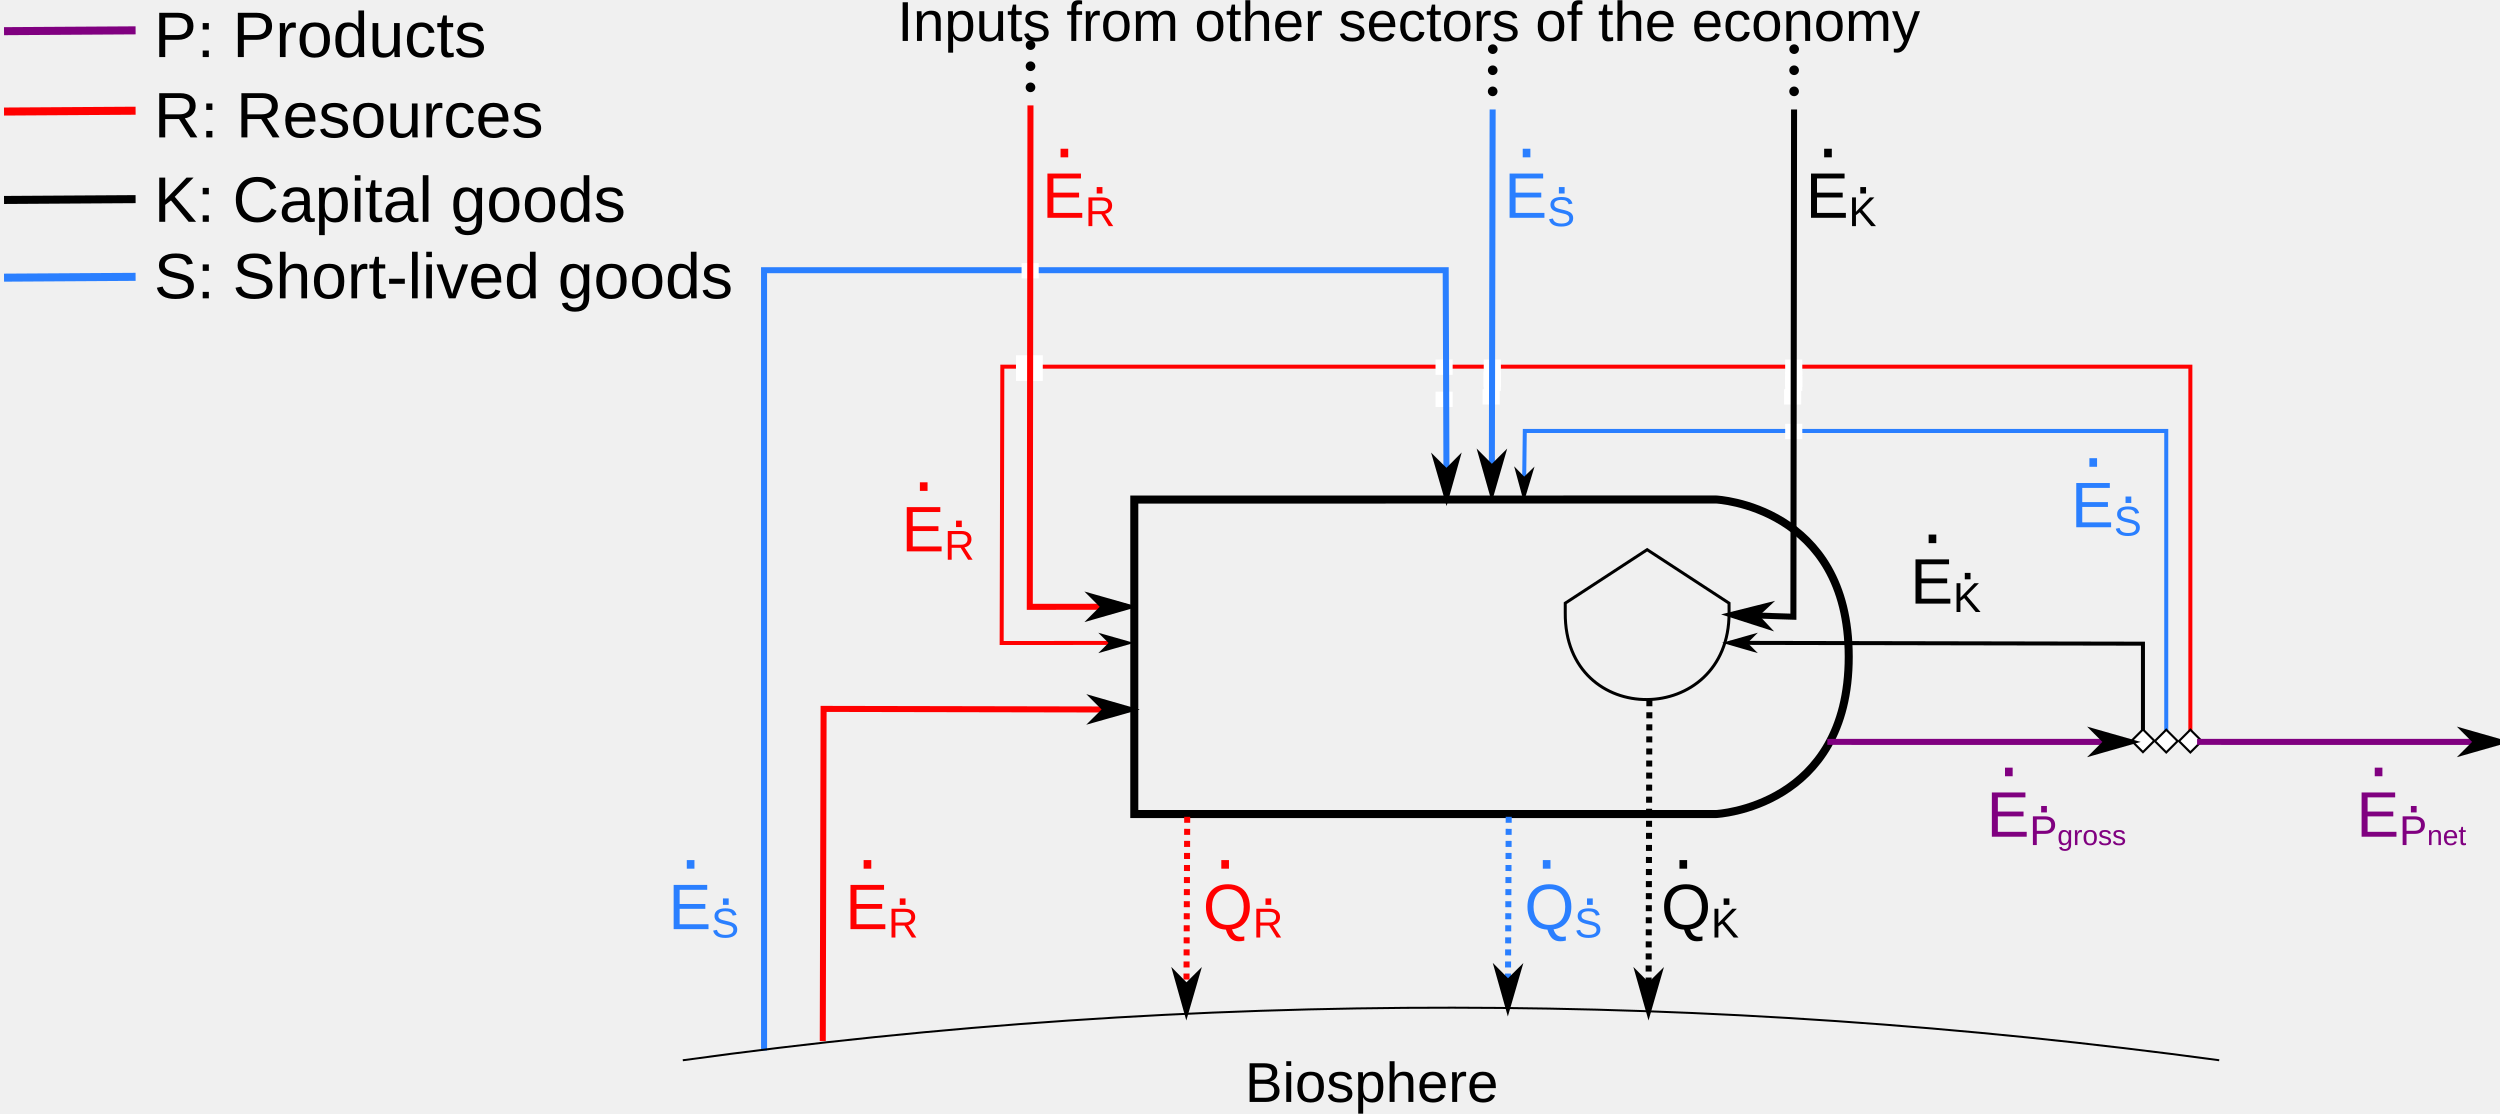
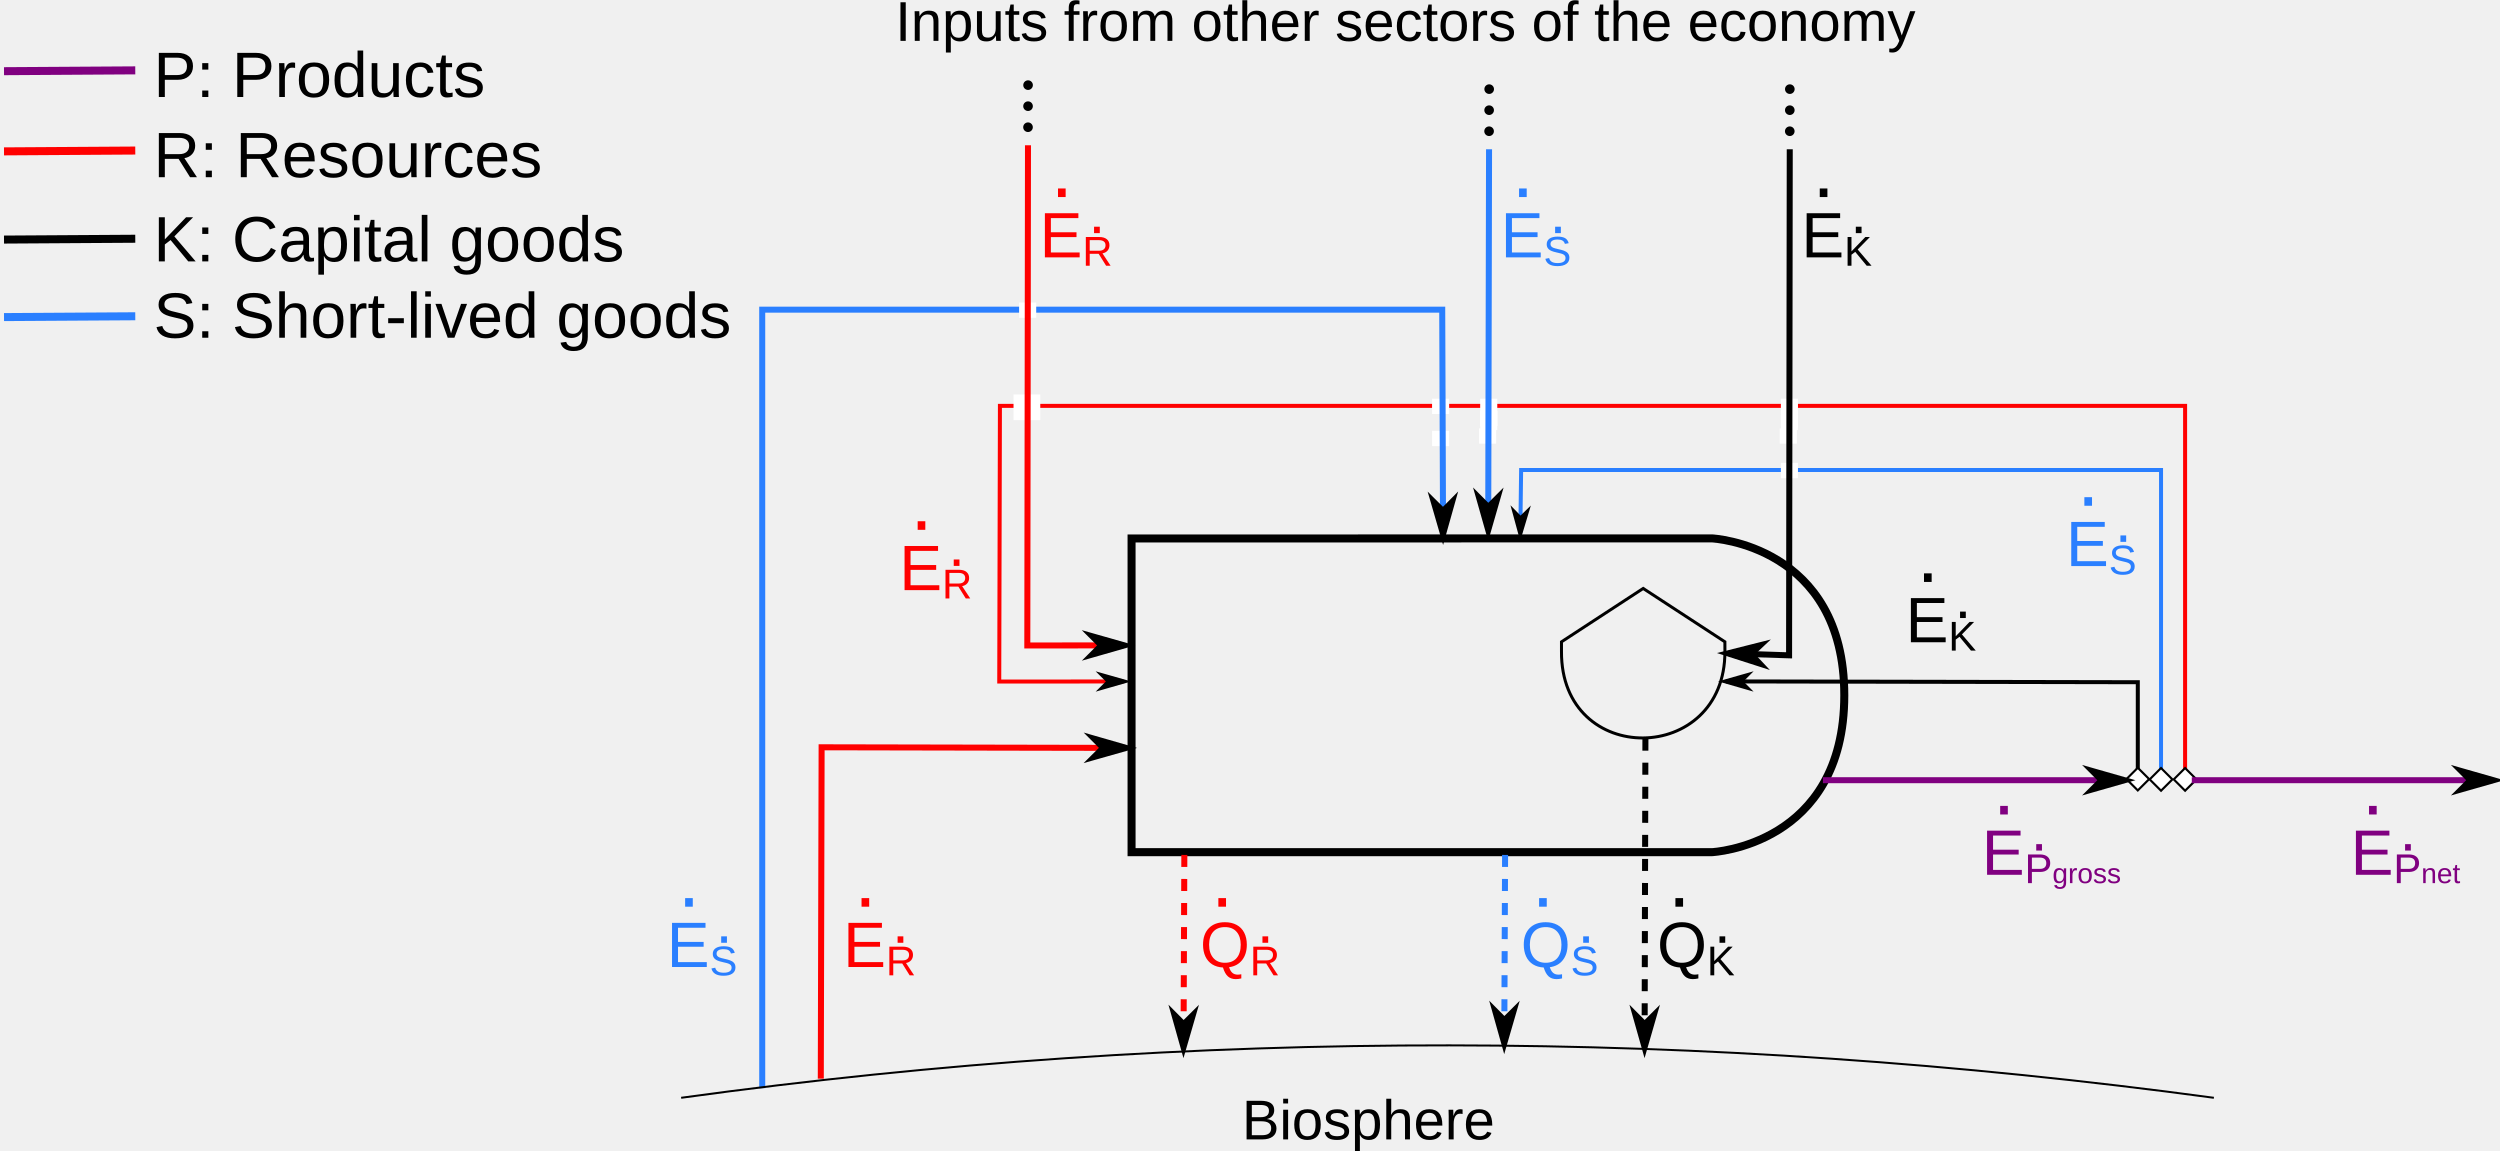
- <svg xmlns="http://www.w3.org/2000/svg" width="1244.111" height="553.949" id="svg2" version="1.1">
+ <svg xmlns="http://www.w3.org/2000/svg" width="1247.111" height="573.949" id="svg2" version="1.1">
  <defs id="defs4">
-     <marker orient="auto" refY="0.0" refX="0.0" id="EmptyDiamondM" style="overflow:visible">
-       <path id="path4168" d="M 0,-7.071 L -7.071,0 L 0,7.071 L 7.071,0 L 0,-7.071 z " style="fill-rule:evenodd;fill:#FFFFFF;stroke:#000000;stroke-width:1.0pt;marker-start:none" transform="scale(0.4)" />
-     </marker>
-     <marker orient="auto" refY="0.0" refX="0.0" id="Arrow1Mend" style="overflow:visible;">
-       <path id="path4067" d="M 0.0,0.0 L 5.0,-5.0 L -12.5,0.0 L 5.0,5.0 L 0.0,0.0 z " style="fill-rule:evenodd;stroke:#000000;stroke-width:1.0pt;marker-start:none;" transform="scale(0.4) rotate(180) translate(10,0)" />
+     <marker orient="auto" refY="0" refX="0" id="EmptyDiamondM" style="overflow:visible">
+       <path id="path4168" d="M 0,-7.071 -7.071,0 0,7.071 7.071,0 0,-7.071 z" style="fill:#ffffff;fill-rule:evenodd;stroke:#000000;stroke-width:1pt;marker-start:none" transform="scale(0.4,0.4)" />
+     </marker>
+     <marker orient="auto" refY="0" refX="0" id="Arrow1Mend" style="overflow:visible">
+       <path id="path4067" d="M 0,0 5,-5 -12.5,0 5,5 0,0 z" style="fill-rule:evenodd;stroke:#000000;stroke-width:1pt;marker-start:none" transform="matrix(-0.4,0,0,-0.4,-4,0)" />
    </marker>
    <marker orient="auto" refY="0" refX="0" id="Arrow2Mend" style="overflow:visible">
      <path id="path3888" style="font-size:12px;fill-rule:evenodd;stroke-width:0.625;stroke-linejoin:round" d="M 8.719,4.034 -2.207,0.016 8.719,-4.002 c -1.745,2.372 -1.735,5.617 -6e-7,8.035 z" transform="scale(-0.6,-0.6)" />
    </marker>
    <marker orient="auto" refY="0" refX="0" id="EmptyDiamondL" style="overflow:visible">
      <path id="path3968" d="M 0,-7.071 -7.071,0 0,7.071 7.071,0 0,-7.071 z" style="fill:#ffffff;fill-rule:evenodd;stroke:#000000;stroke-width:1pt;marker-start:none" transform="scale(0.8,0.8)" />
    </marker>
    <marker style="overflow:visible" id="InfiniteLineStart" refX="0" refY="0" orient="auto">
      <g id="g4034" transform="translate(-13,0)">
        <circle d="M 3.8,0 C 3.8,0.442 3.442,0.8 3,0.8 2.558,0.8 2.2,0.442 2.2,0 c 0,-0.442 0.358,-0.8 0.8,-0.8 0.442,0 0.8,0.358 0.8,0.8 z" id="circle4036" r="0.8" cy="0" cx="3" />
        <circle d="M 7.3,0 C 7.3,0.442 6.942,0.8 6.5,0.8 6.058,0.8 5.7,0.442 5.7,0 c 0,-0.442 0.358,-0.8 0.8,-0.8 0.442,0 0.8,0.358 0.8,0.8 z" id="circle4038" r="0.8" cy="0" cx="6.5" />
        <circle d="M 10.8,0 C 10.8,0.442 10.442,0.8 10,0.8 9.558,0.8 9.2,0.442 9.2,0 c 0,-0.442 0.358,-0.8 0.8,-0.8 0.442,0 0.8,0.358 0.8,0.8 z" id="circle4040" r="0.8" cy="0" cx="10" />
      </g>
    </marker>
    <marker orient="auto" refY="0" refX="0" id="Arrow1Lend" style="overflow:visible">
      <path id="path3792" d="M 0,0 5,-5 -12.5,0 5,5 0,0 z" style="fill-rule:evenodd;stroke:#000000;stroke-width:1pt;marker-start:none" transform="matrix(-0.8,0,0,-0.8,-10,0)" />
    </marker>
    <marker orient="auto" refY="0" refX="0" id="Arrow1Lstart-0" style="overflow:visible">
      <path id="path4143-5" d="M 0,0 5,-5 -12.5,0 5,5 0,0 z" style="fill-rule:evenodd;stroke:#000000;stroke-width:1pt;marker-start:none" transform="matrix(0.8,0,0,0.8,10,0)" />
    </marker>
    <marker orient="auto" refY="0" refX="0" id="Arrow1Lend-7" style="overflow:visible">
      <path id="path4132-0" d="M 0,0 5,-5 -12.5,0 5,5 0,0 z" style="fill-rule:evenodd;stroke:#000000;stroke-width:1pt;marker-start:none" transform="matrix(-0.8,0,0,-0.8,-10,0)" />
    </marker>
    <marker style="overflow:visible" id="InfiniteLineStart-0" refX="0" refY="0" orient="auto">
      <g id="g4065-5" transform="translate(-13,0)">
        <circle d="M 3.8,0 C 3.8,0.442 3.442,0.8 3,0.8 2.558,0.8 2.2,0.442 2.2,0 c 0,-0.442 0.358,-0.8 0.8,-0.8 0.442,0 0.8,0.358 0.8,0.8 z" id="circle4067-6" r="0.8" cy="0" cx="3" />
        <circle d="M 7.3,0 C 7.3,0.442 6.942,0.8 6.5,0.8 6.058,0.8 5.7,0.442 5.7,0 c 0,-0.442 0.358,-0.8 0.8,-0.8 0.442,0 0.8,0.358 0.8,0.8 z" id="circle4069-78" r="0.8" cy="0" cx="6.5" />
        <circle d="M 10.8,0 C 10.8,0.442 10.442,0.8 10,0.8 9.558,0.8 9.2,0.442 9.2,0 c 0,-0.442 0.358,-0.8 0.8,-0.8 0.442,0 0.8,0.358 0.8,0.8 z" id="circle4071-06" r="0.8" cy="0" cx="10" />
      </g>
    </marker>
    <marker orient="auto" refY="0" refX="0" id="EmptyDiamondL-1" style="overflow:visible">
      <path id="path4169" d="M 0,-7.071 -7.071,0 0,7.071 7.071,0 0,-7.071 z" style="fill:#ffffff;fill-rule:evenodd;stroke:#000000;stroke-width:1pt;marker-start:none" transform="scale(0.8,0.8)" />
    </marker>
    <marker orient="auto" refY="0" refX="0" id="Arrow1Lstart-7" style="overflow:visible">
      <path id="path4143-9" d="M 0,0 5,-5 -12.5,0 5,5 0,0 z" style="fill-rule:evenodd;stroke:#000000;stroke-width:1pt;marker-start:none" transform="matrix(0.8,0,0,0.8,10,0)" />
    </marker>
    <marker orient="auto" refY="0" refX="0" id="Arrow1Lend-0" style="overflow:visible">
      <path id="path4132-2" d="M 0,0 5,-5 -12.5,0 5,5 0,0 z" style="fill-rule:evenodd;stroke:#000000;stroke-width:1pt;marker-start:none" transform="matrix(-0.8,0,0,-0.8,-10,0)" />
    </marker>
    <marker style="overflow:visible" id="InfiniteLineStart-3" refX="0" refY="0" orient="auto">
      <g id="g4065-9" transform="translate(-13,0)">
        <circle d="M 3.8,0 C 3.8,0.442 3.442,0.8 3,0.8 2.558,0.8 2.2,0.442 2.2,0 c 0,-0.442 0.358,-0.8 0.8,-0.8 0.442,0 0.8,0.358 0.8,0.8 z" id="circle4067-9" r="0.8" cy="0" cx="3" />
        <circle d="M 7.3,0 C 7.3,0.442 6.942,0.8 6.5,0.8 6.058,0.8 5.7,0.442 5.7,0 c 0,-0.442 0.358,-0.8 0.8,-0.8 0.442,0 0.8,0.358 0.8,0.8 z" id="circle4069-7" r="0.8" cy="0" cx="6.5" />
        <circle d="M 10.8,0 C 10.8,0.442 10.442,0.8 10,0.8 9.558,0.8 9.2,0.442 9.2,0 c 0,-0.442 0.358,-0.8 0.8,-0.8 0.442,0 0.8,0.358 0.8,0.8 z" id="circle4071-0" r="0.8" cy="0" cx="10" />
      </g>
    </marker>
    <marker orient="auto" refY="0" refX="0" id="InfiniteLineStart-7" style="overflow:visible">
      <g transform="translate(-13,0)" id="g4065">
        <circle cx="3" cy="0" r="0.8" id="circle4067" d="M 3.8,0 C 3.8,0.442 3.442,0.8 3,0.8 2.558,0.8 2.2,0.442 2.2,0 c 0,-0.442 0.358,-0.8 0.8,-0.8 0.442,0 0.8,0.358 0.8,0.8 z" />
        <circle cx="6.5" cy="0" r="0.8" id="circle4069" d="M 7.3,0 C 7.3,0.442 6.942,0.8 6.5,0.8 6.058,0.8 5.7,0.442 5.7,0 c 0,-0.442 0.358,-0.8 0.8,-0.8 0.442,0 0.8,0.358 0.8,0.8 z" />
        <circle cx="10" cy="0" r="0.8" id="circle4071" d="M 10.8,0 C 10.8,0.442 10.442,0.8 10,0.8 9.558,0.8 9.2,0.442 9.2,0 c 0,-0.442 0.358,-0.8 0.8,-0.8 0.442,0 0.8,0.358 0.8,0.8 z" />
      </g>
    </marker>
    <marker style="overflow:visible" id="Arrow1Lend-2" refX="0" refY="0" orient="auto">
      <path transform="matrix(-0.8,0,0,-0.8,-10,0)" style="fill-rule:evenodd;stroke:#000000;stroke-width:1pt;marker-start:none" d="M 0,0 5,-5 -12.5,0 5,5 0,0 z" id="path4132" />
    </marker>
    <marker style="overflow:visible" id="Arrow1Lstart" refX="0" refY="0" orient="auto">
      <path transform="matrix(0.8,0,0,0.8,10,0)" style="fill-rule:evenodd;stroke:#000000;stroke-width:1pt;marker-start:none" d="M 0,0 5,-5 -12.5,0 5,5 0,0 z" id="path4143" />
    </marker>
  </defs>
-   <g id="layer1" transform="translate(833.1399,-154.8821)">
+   <g id="layer1" transform="translate(833.1399,-134.8821)">
    <text xml:space="preserve" style="font-size:32px;font-style:normal;font-variant:normal;font-weight:bold;font-stretch:expanded;text-align:start;line-height:125%;letter-spacing:0px;word-spacing:0px;text-anchor:start;fill:#000000;fill-opacity:1;stroke:none;font-family:Engravers MT;-inkscape-font-specification:Engravers MT Bold Expanded" x="292.258" y="107.663" id="text6668" transform="translate(-121.7803,643.7631)">
      <tspan id="tspan6670" x="292.258" y="107.663" />
    </text>
    <path id="path4734" d="m -831.14,210.394 65.479,-0.414" style="fill:none;stroke:#ff0000;stroke-width:4;stroke-linecap:butt;stroke-linejoin:miter;stroke-opacity:1;marker-start:none;marker-end:none" />
    <path style="fill:none;stroke:#000000;stroke-width:4;stroke-linecap:butt;stroke-linejoin:miter;stroke-opacity:1;marker-start:none;marker-end:none" d="m -831.14,254.394 65.479,-0.414" id="path4736" />
    <path id="path4740" d="m -831.14,293.061 65.479,-0.414" style="fill:none;stroke:#2a7fff;stroke-width:4;stroke-linecap:butt;stroke-linejoin:miter;stroke-opacity:1;marker-start:none;marker-end:none" />
    <text xml:space="preserve" style="font-size:32px;font-style:normal;font-variant:normal;font-weight:normal;font-stretch:normal;text-align:start;line-height:125%;letter-spacing:0px;word-spacing:0px;text-anchor:start;fill:#000000;fill-opacity:1;stroke:none;font-family:Arial;-inkscape-font-specification:Arial" x="-756.526" y="223.267" id="text5894">
      <tspan id="tspan5896" x="-756.526" y="223.267">R: Resources</tspan>
    </text>
    <text xml:space="preserve" style="font-size:32px;font-style:normal;font-variant:normal;font-weight:normal;font-stretch:normal;text-align:start;line-height:125%;letter-spacing:0px;word-spacing:0px;text-anchor:start;fill:#000000;fill-opacity:1;stroke:none;font-family:Arial;-inkscape-font-specification:Arial" x="-756.526" y="303.357" id="text5902">
      <tspan id="tspan5904" x="-756.526" y="303.357">S: Short-lived goods</tspan>
    </text>
    <text id="text5906" y="265.267" x="-756.526" style="font-size:32px;font-style:normal;font-variant:normal;font-weight:normal;font-stretch:normal;text-align:start;line-height:125%;letter-spacing:0px;word-spacing:0px;text-anchor:start;fill:#000000;fill-opacity:1;stroke:none;font-family:Arial;-inkscape-font-specification:Arial" xml:space="preserve">
      <tspan y="265.267" x="-756.526" id="tspan5908">K: Capital goods</tspan>
    </text>
    <path id="path6782" d="m -268.666,403.498 0,156.485 289.541,0 c 0,0 66,-3.206 66,-78.265 0,-75.059 -66,-78.265 -66,-78.265 z" style="fill:none;stroke:#000000;stroke-width:4;stroke-linecap:butt;stroke-linejoin:miter;stroke-opacity:1" />
    <path style="fill:none;stroke:#000000;stroke-width:1.5;stroke-linecap:butt;stroke-linejoin:miter;stroke-opacity:1" d="m 27.306,455.046 -40.754,-26.62 -40.754,26.62 0,4.778 c -0.431,58.107 81.709,57.06 81.531,0 z" id="path6784" />
    <path id="path6786" d="m -423.691,672.966 0.409,-165.304 151.459,0.31" style="fill:none;stroke:#ff0000;stroke-width:3;stroke-linecap:butt;stroke-linejoin:miter;stroke-opacity:1;marker-start:none;marker-end:url(#Arrow1Mend)" />
-     <path id="path6796" d="m -242.335,561.347 -0.414,95.479" style="fill:none;stroke:#ff0000;stroke-width:3;stroke-linecap:butt;stroke-linejoin:miter;stroke-miterlimit:4;stroke-opacity:1;stroke-dasharray:3, 3;stroke-dashoffset:0;marker-start:none;marker-end:url(#Arrow1Mend)" />
-     <path style="fill:none;stroke:#000000;stroke-width:3;stroke-linecap:butt;stroke-linejoin:miter;stroke-miterlimit:4;stroke-opacity:1;stroke-dasharray:3, 3;stroke-dashoffset:0;marker-start:none;marker-end:url(#Arrow1Mend)" d="m -12.335,503.347 -0.414,153.479" id="path6806" />
+     <path id="path6796" d="m -242.335,561.347 -0.414,95.479" style="fill:none;stroke:#ff0000;stroke-width:3;stroke-linecap:butt;stroke-linejoin:miter;stroke-miterlimit:4;stroke-opacity:1;stroke-dasharray:6, 6;stroke-dashoffset:0;marker-start:none;marker-end:url(#Arrow1Mend)" />
+     <path style="fill:none;stroke:#000000;stroke-width:3;stroke-linecap:butt;stroke-linejoin:miter;stroke-miterlimit:4;stroke-opacity:1;stroke-dasharray:6, 6;stroke-dashoffset:0;marker-start:none;marker-end:url(#Arrow1Mend)" d="m -12.335,503.347 -0.414,153.479" id="path6806" />
    <path style="fill:none;stroke:#2a7fff;stroke-width:2;stroke-linecap:butt;stroke-linejoin:miter;stroke-opacity:1;marker-start:url(#EmptyDiamondM);marker-end:url(#Arrow1Mend)" d="m 244.88,523.677 0.005,-154.33 -319.219,0 -0.414,31.479" id="path6820" />
    <path style="fill:none;stroke:#000000;stroke-width:2;stroke-linecap:butt;stroke-linejoin:miter;stroke-opacity:1;marker-start:url(#EmptyDiamondM);marker-end:url(#Arrow1Mend)" d="m 233.286,523.531 0,-48.325 -205.479,-0.414" id="path6822" />
    <path id="path6824" d="m 76.221,524.076 150,0.009" style="fill:none;stroke:#800080;stroke-width:3;stroke-linecap:butt;stroke-linejoin:miter;stroke-opacity:1;marker-end:url(#Arrow1Mend)" />
    <rect y="365.793" x="55.239" height="7.626" width="8.523" id="rect6828" style="fill:#ffffff;fill-opacity:1;stroke:none" />
    <rect style="fill:#ffffff;fill-opacity:1;stroke:none" id="rect6830" width="8.523" height="7.626" x="54.683" y="348.572" />
    <rect style="fill:#ffffff;fill-opacity:1;stroke:none" id="rect6832" width="8.523" height="7.626" x="55.239" y="339.793" />
    <rect y="341.793" x="55.239" height="7.626" width="8.523" id="rect6834" style="fill:#ffffff;fill-opacity:1;stroke:none" />
    <rect y="339.793" x="-94.761" height="7.626" width="8.523" id="rect6836" style="fill:#ffffff;fill-opacity:1;stroke:none" />
    <rect style="fill:#ffffff;fill-opacity:1;stroke:none" id="rect6838" width="8.523" height="7.626" x="-94.761" y="341.793" />
-     <path id="path6848" d="m -82.335,561.347 -0.414,93.479" style="fill:none;stroke:#2a7fff;stroke-width:3;stroke-linecap:butt;stroke-linejoin:miter;stroke-miterlimit:4;stroke-opacity:1;stroke-dasharray:3, 3;stroke-dashoffset:0;marker-start:none;marker-end:url(#Arrow1Mend)" />
+     <path id="path6848" d="m -82.335,561.347 -0.414,93.479" style="fill:none;stroke:#2a7fff;stroke-width:3;stroke-linecap:butt;stroke-linejoin:miter;stroke-miterlimit:4;stroke-opacity:1;stroke-dasharray:6, 6;stroke-dashoffset:0;marker-start:none;marker-end:url(#Arrow1Mend)" />
    <path style="fill:none;stroke:#ff0000;stroke-width:2;stroke-linecap:butt;stroke-linejoin:miter;stroke-opacity:1;marker-start:url(#EmptyDiamondM);marker-end:url(#Arrow1Mend)" d="m 256.88,523.677 0.005,-186.33 -591.219,0 -0.338,137.528 61.924,-0.049" id="path6850" />
    <rect style="fill:#ffffff;fill-opacity:1;stroke:none" id="rect6852" width="13.338" height="12.782" x="-327.548" y="331.666" />
    <rect y="333.793" x="55.239" height="7.626" width="8.523" id="rect6854" style="fill:#ffffff;fill-opacity:1;stroke:none" />
    <rect y="348.572" x="-95.317" height="7.626" width="8.523" id="rect6860" style="fill:#ffffff;fill-opacity:1;stroke:none" />
    <rect y="339.793" x="-94.761" height="7.626" width="8.523" id="rect6862" style="fill:#ffffff;fill-opacity:1;stroke:none" />
    <rect style="fill:#ffffff;fill-opacity:1;stroke:none" id="rect6866" width="8.523" height="7.626" x="-94.761" y="333.793" />
    <path style="fill:none;stroke:#2a7fff;stroke-width:3;stroke-linecap:butt;stroke-linejoin:miter;stroke-opacity:1;marker-start:url(#InfiniteLineStart-7);marker-end:url(#Arrow1Mend)" d="m -90.334,209.347 -0.414,189.479" id="path9595" />
    <path id="path9819" d="M 59.666,209.347 59.333,461.79 29.252,460.826" style="fill:none;stroke:#000000;stroke-width:3;stroke-linecap:butt;stroke-linejoin:miter;stroke-opacity:1;marker-start:url(#InfiniteLineStart-7);marker-end:url(#Arrow1Mend)" />
    <rect y="333.793" x="-118.761" height="7.626" width="8.523" id="rect4711" style="fill:#ffffff;fill-opacity:1;stroke:none" />
    <rect style="fill:#ffffff;fill-opacity:1;stroke:none" id="rect4713" width="8.523" height="7.626" x="-118.761" y="349.793" />
    <path id="path4703" d="m -452.907,677.677 -0.005,-388.33 339.219,0 0.414,111.479" style="fill:none;stroke:#2a7fff;stroke-width:3;stroke-linecap:butt;stroke-linejoin:miter;stroke-opacity:1;marker-start:none;marker-end:url(#Arrow1Mend)" />
    <rect y="285.793" x="-324.761" height="7.626" width="8.523" id="rect4717" style="fill:#ffffff;fill-opacity:1;stroke:none" />
    <path style="fill:none;stroke:#ff0000;stroke-width:3;stroke-linecap:butt;stroke-linejoin:miter;stroke-opacity:1;marker-start:url(#InfiniteLineStart-7);marker-end:url(#Arrow1Mend)" d="m -320.334,207.347 -0.338,249.528 47.924,-0.049" id="path9583" />
    <text id="text4961" y="703.267" x="-131.094" style="font-size:28px;font-style:normal;font-variant:normal;font-weight:normal;font-stretch:normal;text-align:start;line-height:125%;letter-spacing:0px;word-spacing:0px;text-anchor:start;fill:#000000;fill-opacity:1;stroke:none;font-family:Arial;-inkscape-font-specification:Arial" xml:space="preserve">
      <tspan y="703.267" x="-131.094" id="tspan4963" style="text-align:center;text-anchor:middle">Biosphere</tspan>
    </text>
-     <text id="text4965" y="175.267" x="-386.526" style="font-size:28px;font-style:normal;font-variant:normal;font-weight:normal;font-stretch:normal;text-align:start;line-height:125%;letter-spacing:0px;word-spacing:0px;text-anchor:start;fill:#000000;fill-opacity:1;stroke:none;font-family:Arial;-inkscape-font-specification:Arial" xml:space="preserve">
-       <tspan y="175.267" x="-386.526" id="tspan4967">Inputs from other sectors of the economy</tspan>
+     <text id="text4965" y="155.267" x="-386.526" style="font-size:28px;font-style:normal;font-variant:normal;font-weight:normal;font-stretch:normal;text-align:start;line-height:125%;letter-spacing:0px;word-spacing:0px;text-anchor:start;fill:#000000;fill-opacity:1;stroke:none;font-family:Arial;-inkscape-font-specification:Arial" xml:space="preserve">
+       <tspan y="155.267" x="-386.526" id="tspan4967">Inputs from other sectors of the economy</tspan>
    </text>
    <path style="fill:none;stroke:#000000;stroke-width:1px;stroke-linecap:butt;stroke-linejoin:miter;stroke-opacity:1" d="m 341.788,527.876 c 256.212,-35.344 510.705,-34.403 764.592,0" id="path3079" transform="translate(-835.1399,154.6341)" />
    <text id="text3075" y="263.267" x="-314.526" style="font-size:32px;font-style:normal;font-variant:normal;font-weight:normal;font-stretch:normal;text-align:start;line-height:125%;letter-spacing:0px;word-spacing:0px;text-anchor:start;fill:#ff0000;fill-opacity:1;stroke:none;font-family:Arial;-inkscape-font-specification:Arial" xml:space="preserve">
      <tspan y="263.267" x="-314.526" id="tspan3077">E<tspan style="font-size:65.001%;baseline-shift:sub;fill:#ff0000" id="tspan3079">R</tspan>
      </tspan>
    </text>
    <text id="text3087" y="263.267" x="-84.526" style="font-size:32px;font-style:normal;font-variant:normal;font-weight:normal;font-stretch:normal;text-align:start;line-height:125%;letter-spacing:0px;word-spacing:0px;text-anchor:start;fill:#2a7fff;fill-opacity:1;stroke:none;font-family:Arial;-inkscape-font-specification:Arial" xml:space="preserve">
      <tspan y="263.267" x="-84.526" id="tspan3089">E<tspan style="font-size:65.001%;baseline-shift:sub;fill:#2a7fff" id="tspan3091">S</tspan>
      </tspan>
    </text>
    <text xml:space="preserve" style="font-size:32px;font-style:normal;font-variant:normal;font-weight:normal;font-stretch:normal;text-align:start;line-height:125%;letter-spacing:0px;word-spacing:0px;text-anchor:start;fill:#000000;fill-opacity:1;stroke:none;font-family:Arial;-inkscape-font-specification:Arial" x="65.474" y="263.267" id="text3093">
      <tspan id="tspan3095" x="65.474" y="263.267">E<tspan id="tspan3097" style="font-size:65.001%;baseline-shift:sub">K</tspan>
      </tspan>
    </text>
    <text xml:space="preserve" style="font-size:40px;font-style:normal;font-variant:normal;font-weight:normal;font-stretch:normal;text-align:start;line-height:125%;letter-spacing:0px;word-spacing:0px;text-anchor:start;fill:#ff0000;fill-opacity:1;stroke:none;font-family:Arial;-inkscape-font-specification:Arial" x="-309.02" y="233.179" id="text3088">
      <tspan id="tspan3090" x="-309.02" y="233.179">.</tspan>
    </text>
    <text xml:space="preserve" style="font-size:40px;font-style:normal;font-variant:normal;font-weight:normal;font-stretch:normal;text-align:start;line-height:125%;letter-spacing:0px;word-spacing:0px;text-anchor:start;fill:#2a7fff;fill-opacity:1;stroke:none;font-family:Arial;-inkscape-font-specification:Arial" x="-79.02" y="233.179" id="text3096">
      <tspan id="tspan3098" x="-79.02" y="233.179">.</tspan>
    </text>
    <text id="text3100" y="233.179" x="70.98" style="font-size:40px;font-style:normal;font-variant:normal;font-weight:normal;font-stretch:normal;text-align:start;line-height:125%;letter-spacing:0px;word-spacing:0px;text-anchor:start;fill:#000000;fill-opacity:1;stroke:none;font-family:Arial;-inkscape-font-specification:Arial" xml:space="preserve">
      <tspan y="233.179" x="70.98" id="tspan3102">.</tspan>
    </text>
    <text id="text3095" y="571.267" x="155.474" style="font-size:32px;font-style:normal;font-variant:normal;font-weight:normal;font-stretch:normal;text-align:start;line-height:125%;letter-spacing:0px;word-spacing:0px;text-anchor:start;fill:#800080;fill-opacity:1;stroke:none;font-family:Arial;-inkscape-font-specification:Arial" xml:space="preserve">
      <tspan y="571.267" x="155.474" id="tspan3099">E<tspan style="font-size:65.001%;baseline-shift:sub;fill:#800080" id="tspan3101">P<tspan style="font-size:14px" id="tspan3187">gross</tspan>
        </tspan>
      </tspan>
    </text>
    <text xml:space="preserve" style="font-size:40px;font-style:normal;font-variant:normal;font-weight:normal;font-stretch:normal;text-align:start;line-height:125%;letter-spacing:0px;word-spacing:0px;text-anchor:start;fill:#800080;fill-opacity:1;stroke:none;font-family:Arial;-inkscape-font-specification:Arial" x="160.98" y="541.179" id="text3103">
      <tspan id="tspan3105" x="160.98" y="541.179">.</tspan>
    </text>
    <text xml:space="preserve" style="font-size:32px;font-style:normal;font-variant:normal;font-weight:normal;font-stretch:normal;text-align:start;line-height:125%;letter-spacing:0px;word-spacing:0px;text-anchor:start;fill:#ff0000;fill-opacity:1;stroke:none;font-family:Arial;-inkscape-font-specification:Arial" x="-234.526" y="617.267" id="text3107">
      <tspan id="tspan3109" x="-234.526" y="617.267">Q<tspan id="tspan3111" style="font-size:65.001%;baseline-shift:sub;fill:#ff0000">R</tspan>
      </tspan>
    </text>
    <text xml:space="preserve" style="font-size:32px;font-style:normal;font-variant:normal;font-weight:normal;font-stretch:normal;text-align:start;line-height:125%;letter-spacing:0px;word-spacing:0px;text-anchor:start;fill:#2a7fff;fill-opacity:1;stroke:none;font-family:Arial;-inkscape-font-specification:Arial" x="-74.526" y="617.267" id="text3113">
      <tspan id="tspan3115" x="-74.526" y="617.267">Q<tspan id="tspan3117" style="font-size:65.001%;baseline-shift:sub;fill:#2a7fff">S</tspan>
      </tspan>
    </text>
    <text id="text3119" y="617.267" x="-6.526" style="font-size:32px;font-style:normal;font-variant:normal;font-weight:normal;font-stretch:normal;text-align:start;line-height:125%;letter-spacing:0px;word-spacing:0px;text-anchor:start;fill:#000000;fill-opacity:1;stroke:none;font-family:Arial;-inkscape-font-specification:Arial" xml:space="preserve">
      <tspan y="617.267" x="-6.526" id="tspan3121">Q<tspan style="font-size:65.001%;baseline-shift:sub" id="tspan3123">K</tspan>
      </tspan>
    </text>
    <text id="text3125" y="587.179" x="-229.02" style="font-size:40px;font-style:normal;font-variant:normal;font-weight:normal;font-stretch:normal;text-align:start;line-height:125%;letter-spacing:0px;word-spacing:0px;text-anchor:start;fill:#ff0000;fill-opacity:1;stroke:none;font-family:Arial;-inkscape-font-specification:Arial" xml:space="preserve">
      <tspan y="587.179" x="-229.02" id="tspan3127">.</tspan>
    </text>
    <text id="text3129" y="587.179" x="-69.02" style="font-size:40px;font-style:normal;font-variant:normal;font-weight:normal;font-stretch:normal;text-align:start;line-height:125%;letter-spacing:0px;word-spacing:0px;text-anchor:start;fill:#2a7fff;fill-opacity:1;stroke:none;font-family:Arial;-inkscape-font-specification:Arial" xml:space="preserve">
      <tspan y="587.179" x="-69.02" id="tspan3131">.</tspan>
    </text>
    <text xml:space="preserve" style="font-size:40px;font-style:normal;font-variant:normal;font-weight:normal;font-stretch:normal;text-align:start;line-height:125%;letter-spacing:0px;word-spacing:0px;text-anchor:start;fill:#000000;fill-opacity:1;stroke:none;font-family:Arial;-inkscape-font-specification:Arial" x="-1.02" y="587.179" id="text3133">
      <tspan id="tspan3135" x="-1.02" y="587.179">.</tspan>
    </text>
    <text id="text3105" y="251.179" x="-290.109" style="font-size:29.971px;font-style:normal;font-variant:normal;font-weight:normal;font-stretch:normal;text-align:start;line-height:125%;letter-spacing:0px;word-spacing:0px;text-anchor:start;fill:#ff0000;fill-opacity:1;stroke:none;font-family:Arial;-inkscape-font-specification:Arial" xml:space="preserve">
      <tspan y="251.179" x="-290.109" id="tspan3107">.</tspan>
    </text>
    <text xml:space="preserve" style="font-size:29.971px;font-style:normal;font-variant:normal;font-weight:normal;font-stretch:normal;text-align:start;line-height:125%;letter-spacing:0px;word-spacing:0px;text-anchor:start;fill:#2a7fff;fill-opacity:1;stroke:none;font-family:Arial;-inkscape-font-specification:Arial" x="-60.109" y="251.179" id="text3109">
      <tspan id="tspan3112" x="-60.109" y="251.179">.</tspan>
    </text>
    <text id="text3114" y="251.179" x="89.891" style="font-size:29.971px;font-style:normal;font-variant:normal;font-weight:normal;font-stretch:normal;text-align:start;line-height:125%;letter-spacing:0px;word-spacing:0px;text-anchor:start;fill:#000000;fill-opacity:1;stroke:none;font-family:Arial;-inkscape-font-specification:Arial" xml:space="preserve">
      <tspan y="251.179" x="89.891" id="tspan3116">.</tspan>
    </text>
    <text xml:space="preserve" style="font-size:29.971px;font-style:normal;font-variant:normal;font-weight:normal;font-stretch:normal;text-align:start;line-height:125%;letter-spacing:0px;word-spacing:0px;text-anchor:start;fill:#800080;fill-opacity:1;stroke:none;font-family:Arial;-inkscape-font-specification:Arial" x="179.891" y="559.179" id="text3118">
      <tspan id="tspan3120" x="179.891" y="559.179">.</tspan>
    </text>
    <text xml:space="preserve" style="font-size:29.971px;font-style:normal;font-variant:normal;font-weight:normal;font-stretch:normal;text-align:start;line-height:125%;letter-spacing:0px;word-spacing:0px;text-anchor:start;fill:#000000;fill-opacity:1;stroke:none;font-family:Arial;-inkscape-font-specification:Arial" x="21.891" y="605.179" id="text3122">
      <tspan id="tspan3124" x="21.891" y="605.179">.</tspan>
    </text>
    <text id="text3126" y="605.179" x="-46.109" style="font-size:29.971px;font-style:normal;font-variant:normal;font-weight:normal;font-stretch:normal;text-align:start;line-height:125%;letter-spacing:0px;word-spacing:0px;text-anchor:start;fill:#2a7fff;fill-opacity:1;stroke:none;font-family:Arial;-inkscape-font-specification:Arial" xml:space="preserve">
      <tspan y="605.179" x="-46.109" id="tspan3128">.</tspan>
    </text>
    <text xml:space="preserve" style="font-size:29.971px;font-style:normal;font-variant:normal;font-weight:normal;font-stretch:normal;text-align:start;line-height:125%;letter-spacing:0px;word-spacing:0px;text-anchor:start;fill:#ff0000;fill-opacity:1;stroke:none;font-family:Arial;-inkscape-font-specification:Arial" x="-206.109" y="605.179" id="text3130">
      <tspan id="tspan3132" x="-206.109" y="605.179">.</tspan>
    </text>
    <text xml:space="preserve" style="font-size:32px;font-style:normal;font-variant:normal;font-weight:normal;font-stretch:normal;text-align:start;line-height:125%;letter-spacing:0px;word-spacing:0px;text-anchor:start;fill:#ff0000;fill-opacity:1;stroke:none;font-family:Arial;-inkscape-font-specification:Arial" x="-384.526" y="429.267" id="text3134">
      <tspan id="tspan3136" x="-384.526" y="429.267">E<tspan id="tspan3138" style="font-size:65.001%;baseline-shift:sub;fill:#ff0000">R</tspan>
      </tspan>
    </text>
    <text id="text3140" y="399.179" x="-379.02" style="font-size:40px;font-style:normal;font-variant:normal;font-weight:normal;font-stretch:normal;text-align:start;line-height:125%;letter-spacing:0px;word-spacing:0px;text-anchor:start;fill:#ff0000;fill-opacity:1;stroke:none;font-family:Arial;-inkscape-font-specification:Arial" xml:space="preserve">
      <tspan y="399.179" x="-379.02" id="tspan3142">.</tspan>
    </text>
    <text xml:space="preserve" style="font-size:29.971px;font-style:normal;font-variant:normal;font-weight:normal;font-stretch:normal;text-align:start;line-height:125%;letter-spacing:0px;word-spacing:0px;text-anchor:start;fill:#ff0000;fill-opacity:1;stroke:none;font-family:Arial;-inkscape-font-specification:Arial" x="-360.109" y="417.179" id="text3144">
      <tspan id="tspan3146" x="-360.109" y="417.179">.</tspan>
    </text>
    <text id="text3148" y="617.267" x="-412.526" style="font-size:32px;font-style:normal;font-variant:normal;font-weight:normal;font-stretch:normal;text-align:start;line-height:125%;letter-spacing:0px;word-spacing:0px;text-anchor:start;fill:#ff0000;fill-opacity:1;stroke:none;font-family:Arial;-inkscape-font-specification:Arial" xml:space="preserve">
      <tspan y="617.267" x="-412.526" id="tspan3150">E<tspan style="font-size:65.001%;baseline-shift:sub;fill:#ff0000" id="tspan3152">R</tspan>
      </tspan>
    </text>
    <text xml:space="preserve" style="font-size:40px;font-style:normal;font-variant:normal;font-weight:normal;font-stretch:normal;text-align:start;line-height:125%;letter-spacing:0px;word-spacing:0px;text-anchor:start;fill:#ff0000;fill-opacity:1;stroke:none;font-family:Arial;-inkscape-font-specification:Arial" x="-407.02" y="587.179" id="text3154">
      <tspan id="tspan3156" x="-407.02" y="587.179">.</tspan>
    </text>
    <text id="text3158" y="605.179" x="-388.109" style="font-size:29.971px;font-style:normal;font-variant:normal;font-weight:normal;font-stretch:normal;text-align:start;line-height:125%;letter-spacing:0px;word-spacing:0px;text-anchor:start;fill:#ff0000;fill-opacity:1;stroke:none;font-family:Arial;-inkscape-font-specification:Arial" xml:space="preserve">
      <tspan y="605.179" x="-388.109" id="tspan3160">.</tspan>
    </text>
    <text xml:space="preserve" style="font-size:32px;font-style:normal;font-variant:normal;font-weight:normal;font-stretch:normal;text-align:start;line-height:125%;letter-spacing:0px;word-spacing:0px;text-anchor:start;fill:#2a7fff;fill-opacity:1;stroke:none;font-family:Arial;-inkscape-font-specification:Arial" x="-500.526" y="617.267" id="text3162">
      <tspan id="tspan3164" x="-500.526" y="617.267">E<tspan id="tspan3166" style="font-size:65.001%;baseline-shift:sub;fill:#2a7fff">S</tspan>
      </tspan>
    </text>
    <text id="text3168" y="587.179" x="-495.02" style="font-size:40px;font-style:normal;font-variant:normal;font-weight:normal;font-stretch:normal;text-align:start;line-height:125%;letter-spacing:0px;word-spacing:0px;text-anchor:start;fill:#2a7fff;fill-opacity:1;stroke:none;font-family:Arial;-inkscape-font-specification:Arial" xml:space="preserve">
      <tspan y="587.179" x="-495.02" id="tspan3170">.</tspan>
    </text>
    <text id="text3172" y="605.179" x="-476.109" style="font-size:29.971px;font-style:normal;font-variant:normal;font-weight:normal;font-stretch:normal;text-align:start;line-height:125%;letter-spacing:0px;word-spacing:0px;text-anchor:start;fill:#2a7fff;fill-opacity:1;stroke:none;font-family:Arial;-inkscape-font-specification:Arial" xml:space="preserve">
      <tspan y="605.179" x="-476.109" id="tspan3174">.</tspan>
    </text>
    <text id="text3176" y="417.267" x="197.474" style="font-size:32px;font-style:normal;font-variant:normal;font-weight:normal;font-stretch:normal;text-align:start;line-height:125%;letter-spacing:0px;word-spacing:0px;text-anchor:start;fill:#2a7fff;fill-opacity:1;stroke:none;font-family:Arial;-inkscape-font-specification:Arial" xml:space="preserve">
      <tspan y="417.267" x="197.474" id="tspan3178">E<tspan style="font-size:65.001%;baseline-shift:sub;fill:#2a7fff" id="tspan3180">S</tspan>
      </tspan>
    </text>
    <text xml:space="preserve" style="font-size:40px;font-style:normal;font-variant:normal;font-weight:normal;font-stretch:normal;text-align:start;line-height:125%;letter-spacing:0px;word-spacing:0px;text-anchor:start;fill:#2a7fff;fill-opacity:1;stroke:none;font-family:Arial;-inkscape-font-specification:Arial" x="202.98" y="387.179" id="text3182">
      <tspan id="tspan3184" x="202.98" y="387.179">.</tspan>
    </text>
    <text xml:space="preserve" style="font-size:29.971px;font-style:normal;font-variant:normal;font-weight:normal;font-stretch:normal;text-align:start;line-height:125%;letter-spacing:0px;word-spacing:0px;text-anchor:start;fill:#2a7fff;fill-opacity:1;stroke:none;font-family:Arial;-inkscape-font-specification:Arial" x="221.891" y="405.179" id="text3186">
      <tspan id="tspan3188" x="221.891" y="405.179">.</tspan>
    </text>
    <text id="text3190" y="455.267" x="117.474" style="font-size:32px;font-style:normal;font-variant:normal;font-weight:normal;font-stretch:normal;text-align:start;line-height:125%;letter-spacing:0px;word-spacing:0px;text-anchor:start;fill:#000000;fill-opacity:1;stroke:none;font-family:Arial;-inkscape-font-specification:Arial" xml:space="preserve">
      <tspan y="455.267" x="117.474" id="tspan3192">E<tspan style="font-size:65.001%;baseline-shift:sub" id="tspan3194">K</tspan>
      </tspan>
    </text>
    <text xml:space="preserve" style="font-size:40px;font-style:normal;font-variant:normal;font-weight:normal;font-stretch:normal;text-align:start;line-height:125%;letter-spacing:0px;word-spacing:0px;text-anchor:start;fill:#000000;fill-opacity:1;stroke:none;font-family:Arial;-inkscape-font-specification:Arial" x="122.98" y="425.179" id="text3196">
      <tspan id="tspan3198" x="122.98" y="425.179">.</tspan>
    </text>
    <text xml:space="preserve" style="font-size:29.971px;font-style:normal;font-variant:normal;font-weight:normal;font-stretch:normal;text-align:start;line-height:125%;letter-spacing:0px;word-spacing:0px;text-anchor:start;fill:#000000;fill-opacity:1;stroke:none;font-family:Arial;-inkscape-font-specification:Arial" x="141.891" y="443.179" id="text3200">
      <tspan id="tspan3202" x="141.891" y="443.179">.</tspan>
    </text>
    <path style="fill:none;stroke:#800080;stroke-width:3;stroke-linecap:butt;stroke-linejoin:miter;stroke-opacity:1;marker-end:url(#Arrow1Mend)" d="m 260.221,524.076 150,0.009" id="path3154" />
    <text xml:space="preserve" style="font-size:32px;font-style:normal;font-variant:normal;font-weight:normal;font-stretch:normal;text-align:start;line-height:125%;letter-spacing:0px;word-spacing:0px;text-anchor:start;fill:#800080;fill-opacity:1;stroke:none;font-family:Arial;-inkscape-font-specification:Arial" x="339.474" y="571.267" id="text3156">
      <tspan id="tspan3158" x="339.474" y="571.267">E<tspan id="tspan3161" style="font-size:65.001%;baseline-shift:sub;fill:#800080">P<tspan style="font-size:14px" id="tspan3189">net</tspan>
        </tspan>
      </tspan>
    </text>
    <text id="text3163" y="541.179" x="344.98" style="font-size:40px;font-style:normal;font-variant:normal;font-weight:normal;font-stretch:normal;text-align:start;line-height:125%;letter-spacing:0px;word-spacing:0px;text-anchor:start;fill:#800080;fill-opacity:1;stroke:none;font-family:Arial;-inkscape-font-specification:Arial" xml:space="preserve">
      <tspan y="541.179" x="344.98" id="tspan3165">.</tspan>
    </text>
    <text id="text3167" y="559.179" x="363.891" style="font-size:29.971px;font-style:normal;font-variant:normal;font-weight:normal;font-stretch:normal;text-align:start;line-height:125%;letter-spacing:0px;word-spacing:0px;text-anchor:start;fill:#800080;fill-opacity:1;stroke:none;font-family:Arial;-inkscape-font-specification:Arial" xml:space="preserve">
      <tspan y="559.179" x="363.891" id="tspan3169">.</tspan>
    </text>
    <path style="fill:none;stroke:#800080;stroke-width:4;stroke-linecap:butt;stroke-linejoin:miter;stroke-opacity:1;marker-start:none;marker-end:none" d="m -831.14,170.394 65.479,-0.414" id="path3171" />
    <text id="text3173" y="183.267" x="-756.526" style="font-size:32px;font-style:normal;font-variant:normal;font-weight:normal;font-stretch:normal;text-align:start;line-height:125%;letter-spacing:0px;word-spacing:0px;text-anchor:start;fill:#000000;fill-opacity:1;stroke:none;font-family:Arial;-inkscape-font-specification:Arial" xml:space="preserve">
      <tspan y="183.267" x="-756.526" id="tspan3175">P: Products</tspan>
    </text>
  </g>
</svg>
